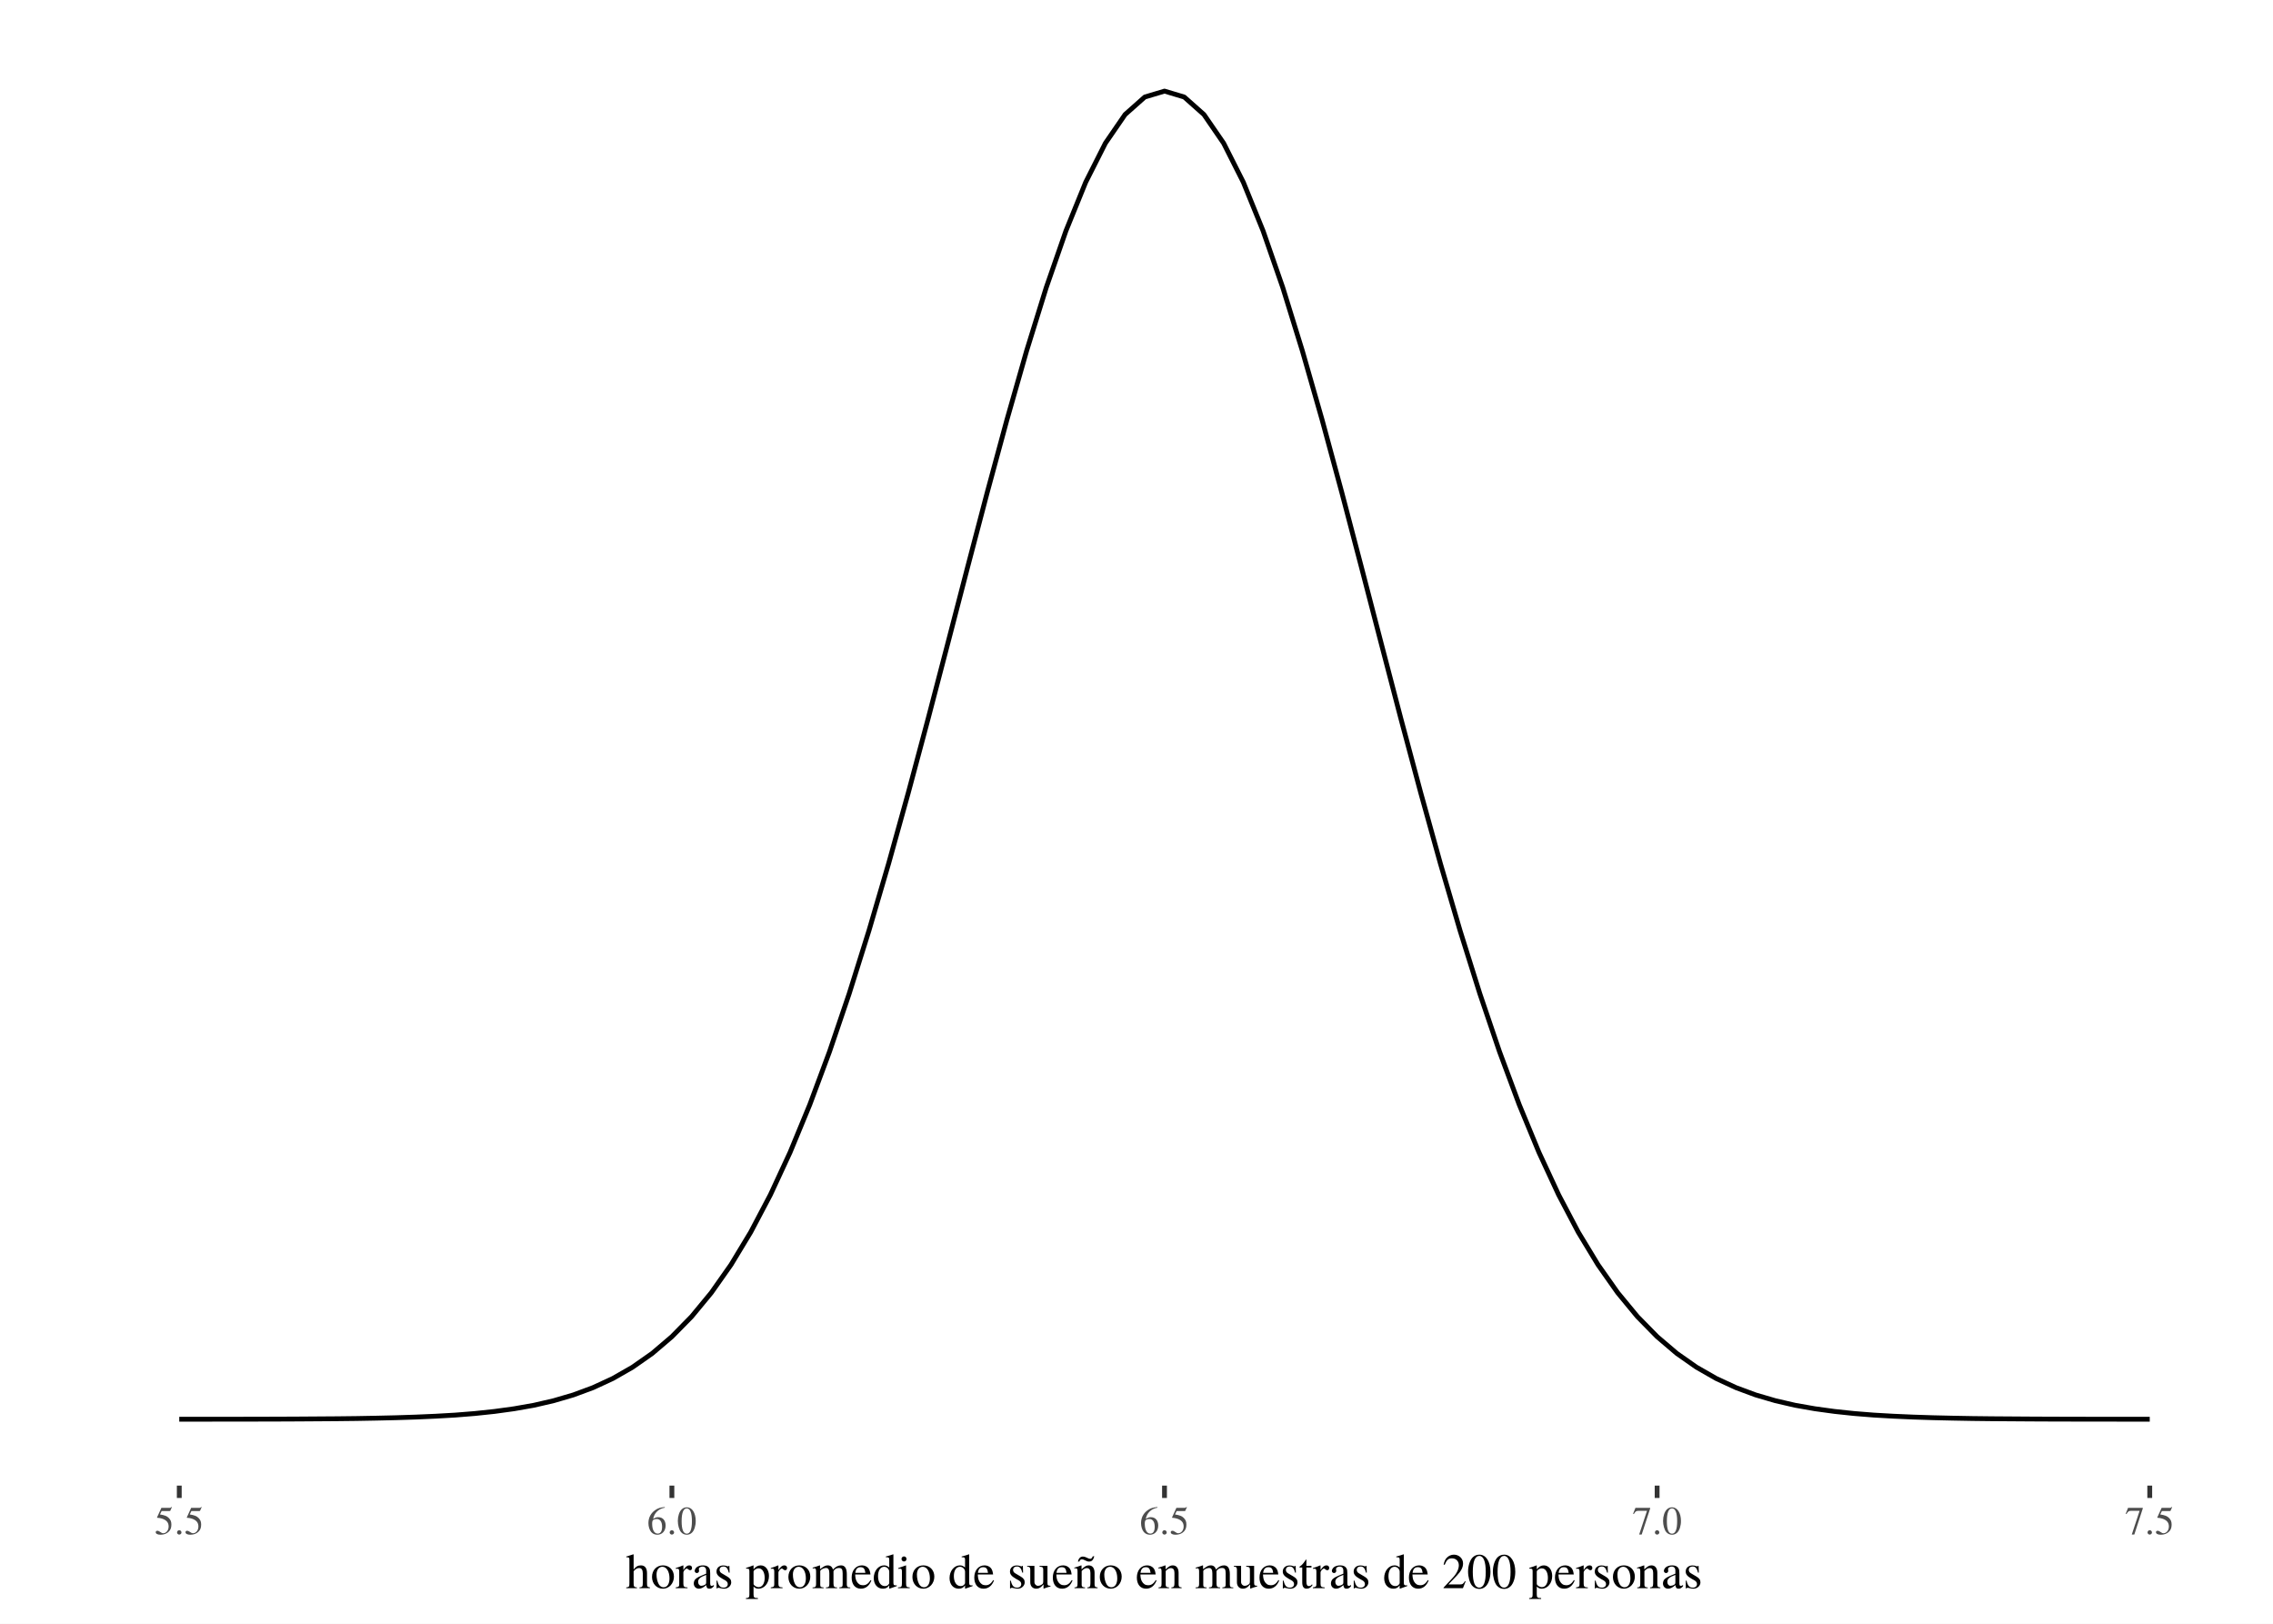
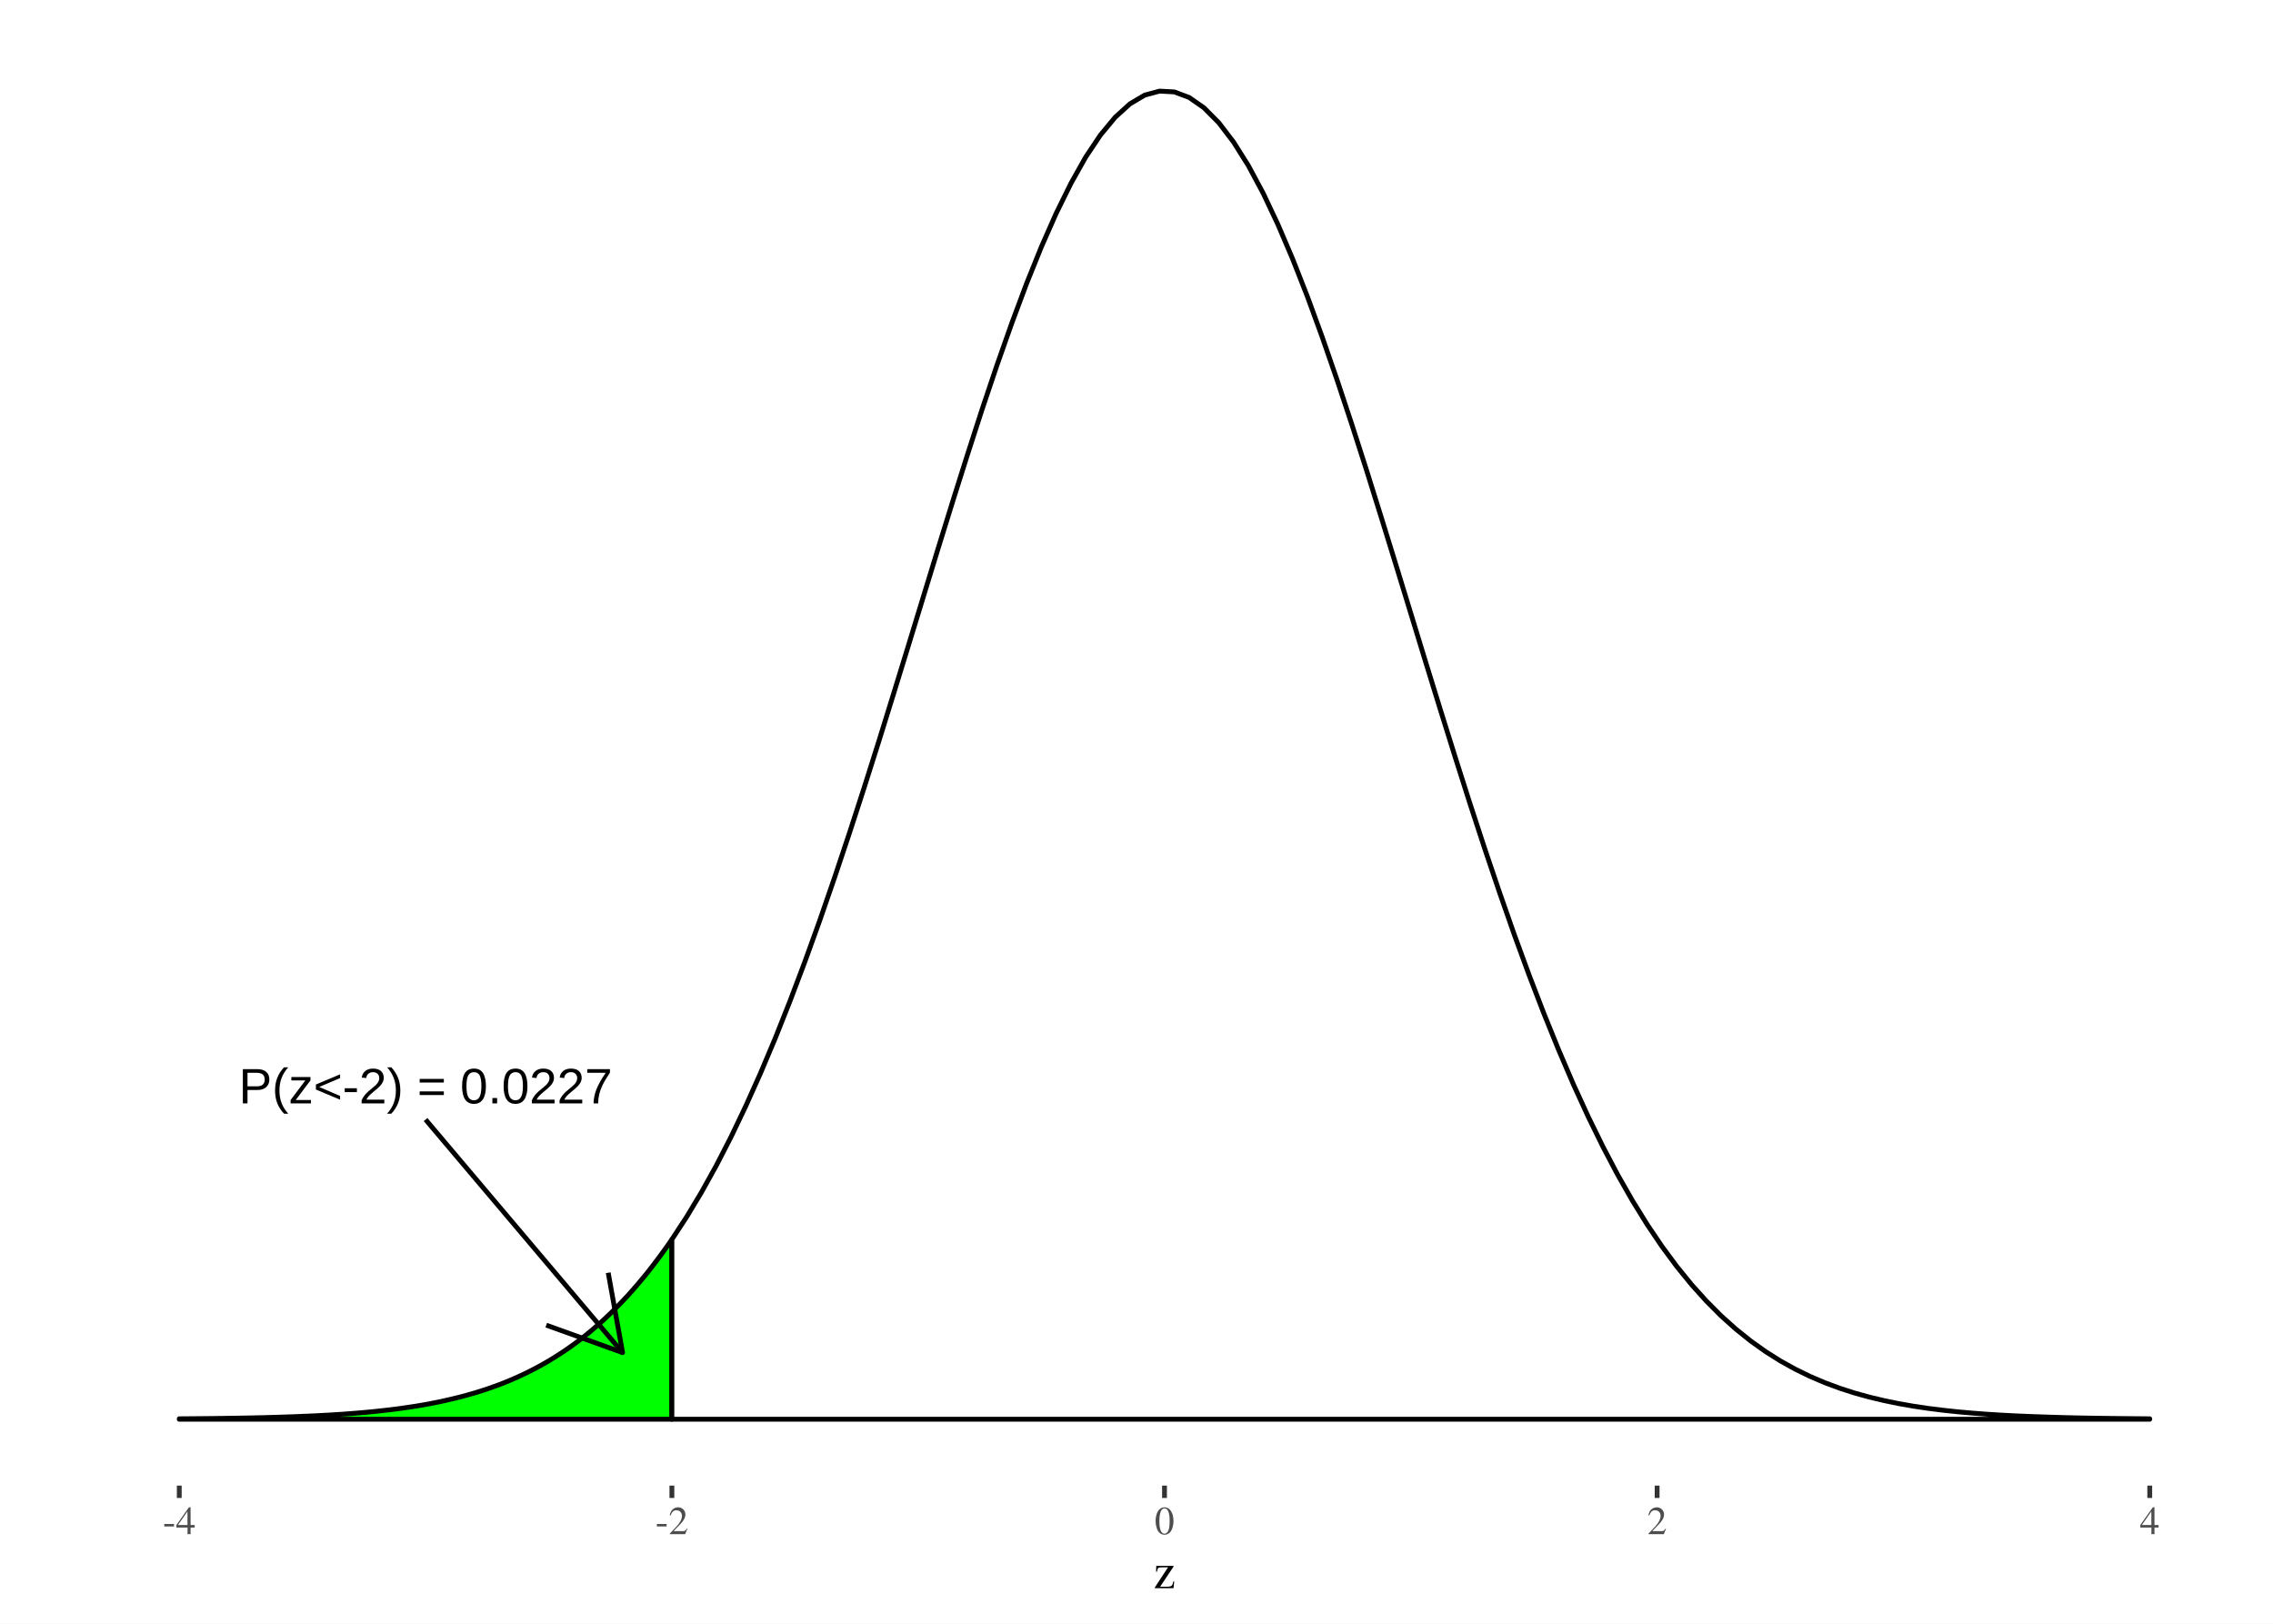
<svg xmlns="http://www.w3.org/2000/svg" viewBox="0 0 504.00 360.00">
  <defs>
    <style type="text/css">
    line, polyline, polygon, path, rect, circle {
      fill: none;
      stroke: #000000;
      stroke-linecap: round;
      stroke-linejoin: round;
      stroke-miterlimit: 10.00;
    }
  </style>
  </defs>
  <rect width="100%" height="100%" style="stroke: none; fill: #FFFFFF;" />
  <defs>
    <clipPath id="cpMTcuOTB8NDk4LjUyfDMyOS4zOHw1LjQ4">
      <rect x="17.90" y="5.48" width="480.62" height="323.90" />
    </clipPath>
  </defs>
-   <polyline points="39.75,314.66 44.11,314.66 48.48,314.65 52.85,314.65 57.22,314.64 61.59,314.63 65.96,314.61 70.33,314.58 74.70,314.55 79.07,314.50 83.44,314.42 87.81,314.32 92.18,314.18 96.55,313.99 100.92,313.74 105.28,313.39 109.65,312.93 114.02,312.33 118.39,311.56 122.76,310.55 127.13,309.27 131.50,307.65 135.87,305.63 140.24,303.13 144.61,300.07 148.98,296.35 153.35,291.90 157.72,286.61 162.09,280.40 166.45,273.19 170.82,264.90 175.19,255.48 179.56,244.90 183.93,233.16 188.30,220.28 192.67,206.34 197.04,191.44 201.41,175.72 205.78,159.40 210.15,142.68 214.52,125.86 218.89,109.22 223.26,93.10 227.62,77.83 231.99,63.74 236.36,51.17 240.73,40.41 245.10,31.75 249.47,25.39 253.84,21.51 258.21,20.20 262.58,21.51 266.95,25.39 271.32,31.75 275.69,40.41 280.06,51.17 284.43,63.74 288.79,77.83 293.16,93.10 297.53,109.22 301.90,125.86 306.27,142.68 310.64,159.40 315.01,175.72 319.38,191.44 323.75,206.34 328.12,220.28 332.49,233.16 336.86,244.90 341.23,255.48 345.60,264.90 349.96,273.19 354.33,280.40 358.70,286.61 363.07,291.90 367.44,296.35 371.81,300.07 376.18,303.13 380.55,305.63 384.92,307.65 389.29,309.27 393.66,310.55 398.03,311.56 402.40,312.33 406.77,312.93 411.13,313.39 415.50,313.74 419.87,313.99 424.24,314.18 428.61,314.32 432.98,314.42 437.35,314.50 441.72,314.55 446.09,314.58 450.46,314.61 454.83,314.63 459.20,314.64 463.57,314.65 467.94,314.65 472.30,314.66 476.67,314.66 " style="stroke-width: 1.07; stroke-linecap: butt;" clip-path="url(#cpMTcuOTB8NDk4LjUyfDMyOS4zOHw1LjQ4)" />
+   <polygon points="39.75,314.56 40.84,314.55 41.93,314.54 43.02,314.53 44.11,314.52 45.21,314.51 46.30,314.50 47.39,314.49 48.48,314.47 49.58,314.46 50.67,314.44 51.76,314.43 52.85,314.41 53.95,314.39 55.04,314.37 56.13,314.35 57.22,314.32 58.32,314.30 59.41,314.27 60.50,314.24 61.59,314.21 62.68,314.17 63.78,314.14 64.87,314.10 65.96,314.06 67.05,314.01 68.15,313.97 69.24,313.92 70.33,313.87 71.42,313.81 72.52,313.75 73.61,313.69 74.70,313.62 75.79,313.55 76.88,313.47 77.98,313.39 79.07,313.30 80.16,313.21 81.25,313.11 82.35,313.01 83.44,312.90 84.53,312.78 85.62,312.66 86.72,312.53 87.81,312.39 88.90,312.25 89.99,312.09 91.08,311.93 92.18,311.76 93.27,311.58 94.36,311.39 95.45,311.19 96.55,310.97 97.64,310.75 98.73,310.51 99.82,310.26 100.92,310.00 102.01,309.73 103.10,309.44 104.19,309.13 105.28,308.82 106.38,308.48 107.47,308.13 108.56,307.76 109.65,307.37 110.75,306.97 111.84,306.54 112.93,306.10 114.02,305.63 115.12,305.14 116.21,304.63 117.30,304.10 118.39,303.54 119.49,302.96 120.58,302.35 121.67,301.72 122.76,301.06 123.85,300.37 124.95,299.65 126.04,298.90 127.13,298.13 128.22,297.32 129.32,296.48 130.41,295.60 131.50,294.69 132.59,293.75 133.69,292.77 134.78,291.75 135.87,290.70 136.96,289.60 138.05,288.47 139.15,287.30 140.24,286.08 141.33,284.83 142.42,283.53 143.52,282.19 144.61,280.80 145.70,279.37 146.79,277.89 147.89,276.37 148.98,274.80 148.98,314.66 147.89,314.66 146.79,314.66 145.70,314.66 144.61,314.66 143.52,314.66 142.42,314.66 141.33,314.66 140.24,314.66 139.15,314.66 138.05,314.66 136.96,314.66 135.87,314.66 134.78,314.66 133.69,314.66 132.59,314.66 131.50,314.66 130.41,314.66 129.32,314.66 128.22,314.66 127.13,314.66 126.04,314.66 124.95,314.66 123.85,314.66 122.76,314.66 121.67,314.66 120.58,314.66 119.49,314.66 118.39,314.66 117.30,314.66 116.21,314.66 115.12,314.66 114.02,314.66 112.93,314.66 111.84,314.66 110.75,314.66 109.65,314.66 108.56,314.66 107.47,314.66 106.38,314.66 105.28,314.66 104.19,314.66 103.10,314.66 102.01,314.66 100.92,314.66 99.82,314.66 98.73,314.66 97.64,314.66 96.55,314.66 95.45,314.66 94.36,314.66 93.27,314.66 92.18,314.66 91.08,314.66 89.99,314.66 88.90,314.66 87.81,314.66 86.72,314.66 85.62,314.66 84.53,314.66 83.44,314.66 82.35,314.66 81.25,314.66 80.16,314.66 79.07,314.66 77.98,314.66 76.88,314.66 75.79,314.66 74.70,314.66 73.61,314.66 72.52,314.66 71.42,314.66 70.33,314.66 69.24,314.66 68.15,314.66 67.05,314.66 65.96,314.66 64.87,314.66 63.78,314.66 62.68,314.66 61.59,314.66 60.50,314.66 59.41,314.66 58.32,314.66 57.22,314.66 56.13,314.66 55.04,314.66 53.95,314.66 52.85,314.66 51.76,314.66 50.67,314.66 49.58,314.66 48.48,314.66 47.39,314.66 46.30,314.66 45.21,314.66 44.11,314.66 43.02,314.66 41.93,314.66 40.84,314.66 39.75,314.66 " style="stroke-width: 1.07; fill: #00FF00;" clip-path="url(#cpMTcuOTB8NDk4LjUyfDMyOS4zOHw1LjQ4)" />
+   <polygon points="148.98,274.80 152.25,269.80 155.53,264.35 158.81,258.45 162.09,252.07 165.36,245.23 168.64,237.91 171.92,230.13 175.19,221.89 178.47,213.21 181.75,204.12 185.02,194.65 188.30,184.84 191.58,174.73 194.86,164.37 198.13,153.83 201.41,143.17 204.69,132.45 207.96,121.77 211.24,111.19 214.52,100.80 217.79,90.68 221.07,80.94 224.35,71.64 227.62,62.88 230.90,54.75 234.18,47.32 237.46,40.66 240.73,34.84 244.01,29.93 247.29,25.98 250.56,23.02 253.84,21.08 257.12,20.20 260.39,20.38 263.67,21.61 266.95,23.89 270.23,27.19 273.50,31.47 276.78,36.68 280.06,42.79 283.33,49.71 286.61,57.39 289.89,65.74 293.16,74.68 296.44,84.14 299.72,94.02 303.00,104.23 306.27,114.70 309.55,125.32 312.83,136.03 316.10,146.73 319.38,157.36 322.66,167.85 325.93,178.13 329.21,188.15 332.49,197.85 335.76,207.20 339.04,216.15 342.32,224.68 345.60,232.77 348.87,240.40 352.15,247.56 355.43,254.25 358.70,260.47 361.98,266.22 365.26,271.52 368.53,276.37 371.81,280.80 375.09,284.83 378.37,288.47 381.64,291.75 384.92,294.69 388.20,297.32 391.47,299.65 394.75,301.72 398.03,303.54 401.30,305.14 404.58,306.54 407.86,307.76 411.13,308.82 414.41,309.73 417.69,310.51 420.97,311.19 424.24,311.76 427.52,312.25 430.80,312.66 434.07,313.01 437.35,313.30 440.63,313.55 443.90,313.75 447.18,313.92 450.46,314.06 453.74,314.17 457.01,314.27 460.29,314.35 463.57,314.41 466.84,314.46 470.12,314.50 473.40,314.53 476.67,314.56 476.67,314.66 473.40,314.66 470.12,314.66 466.84,314.66 463.57,314.66 460.29,314.66 457.01,314.66 453.74,314.66 450.46,314.66 447.18,314.66 443.90,314.66 440.63,314.66 437.35,314.66 434.07,314.66 430.80,314.66 427.52,314.66 424.24,314.66 420.97,314.66 417.69,314.66 414.41,314.66 411.13,314.66 407.86,314.66 404.58,314.66 401.30,314.66 398.03,314.66 394.75,314.66 391.47,314.66 388.20,314.66 384.92,314.66 381.64,314.66 378.37,314.66 375.09,314.66 371.81,314.66 368.53,314.66 365.26,314.66 361.98,314.66 358.70,314.66 355.43,314.66 352.15,314.66 348.87,314.66 345.60,314.66 342.32,314.66 339.04,314.66 335.76,314.66 332.49,314.66 329.21,314.66 325.93,314.66 322.66,314.66 319.38,314.66 316.10,314.66 312.83,314.66 309.55,314.66 306.27,314.66 303.00,314.66 299.72,314.66 296.44,314.66 293.16,314.66 289.89,314.66 286.61,314.66 283.33,314.66 280.06,314.66 276.78,314.66 273.50,314.66 270.23,314.66 266.95,314.66 263.67,314.66 260.39,314.66 257.12,314.66 253.84,314.66 250.56,314.66 247.29,314.66 244.01,314.66 240.73,314.66 237.46,314.66 234.18,314.66 230.90,314.66 227.62,314.66 224.35,314.66 221.07,314.66 217.79,314.66 214.52,314.66 211.24,314.66 207.96,314.66 204.69,314.66 201.41,314.66 198.13,314.66 194.86,314.66 191.58,314.66 188.30,314.66 185.02,314.66 181.75,314.66 178.47,314.66 175.19,314.66 171.92,314.66 168.64,314.66 165.36,314.66 162.09,314.66 158.81,314.66 155.53,314.66 152.25,314.66 148.98,314.66 " style="stroke-width: 1.07; fill: #FFFFFF;" clip-path="url(#cpMTcuOTB8NDk4LjUyfDMyOS4zOHw1LjQ4)" />
+   <line x1="94.36" y1="248.22" x2="138.05" y2="299.89" style="stroke-width: 1.07; stroke-linecap: butt;" clip-path="url(#cpMTcuOTB8NDk4LjUyfDMyOS4zOHw1LjQ4)" />
+   <polyline points="121.12,293.80 138.05,299.89 134.86,282.18 " style="stroke-width: 1.07; stroke-linecap: butt;" clip-path="url(#cpMTcuOTB8NDk4LjUyfDMyOS4zOHw1LjQ4)" />
+   <g clip-path="url(#cpMTcuOTB8NDk4LjUyfDMyOS4zOHw1LjQ4)">
+     <text x="52.94" y="244.63" style="font-size: 11.04px; font-family: Arimo;" textLength="82.85px" lengthAdjust="spacingAndGlyphs">P(z&lt;-2) = 0.0227</text>
+   </g>
  <defs>
    <clipPath id="cpMC4wMHw1MDQuMDB8MzYwLjAwfDAuMDA=">
      <rect x="0.00" y="0.00" width="504.00" height="360.00" />
    </clipPath>
  </defs>
  <polyline points="39.75,332.12 39.75,329.38 " style="stroke-width: 1.07; stroke: #333333; stroke-linecap: butt;" clip-path="url(#cpMC4wMHw1MDQuMDB8MzYwLjAwfDAuMDA=)" />
  <polyline points="148.98,332.12 148.98,329.38 " style="stroke-width: 1.07; stroke: #333333; stroke-linecap: butt;" clip-path="url(#cpMC4wMHw1MDQuMDB8MzYwLjAwfDAuMDA=)" />
  <polyline points="258.21,332.12 258.21,329.38 " style="stroke-width: 1.07; stroke: #333333; stroke-linecap: butt;" clip-path="url(#cpMC4wMHw1MDQuMDB8MzYwLjAwfDAuMDA=)" />
  <polyline points="367.44,332.12 367.44,329.38 " style="stroke-width: 1.07; stroke: #333333; stroke-linecap: butt;" clip-path="url(#cpMC4wMHw1MDQuMDB8MzYwLjAwfDAuMDA=)" />
  <polyline points="476.67,332.12 476.67,329.38 " style="stroke-width: 1.07; stroke: #333333; stroke-linecap: butt;" clip-path="url(#cpMC4wMHw1MDQuMDB8MzYwLjAwfDAuMDA=)" />
  <g clip-path="url(#cpMC4wMHw1MDQuMDB8MzYwLjAwfDAuMDA=)">
-     <text x="34.25" y="340.14" style="font-size: 8.80px; fill: #4D4D4D; font-family: TeX Gyre Termes;" textLength="11.00px" lengthAdjust="spacingAndGlyphs">5.5</text>
+     <text x="36.08" y="340.14" style="font-size: 8.80px; fill: #4D4D4D; font-family: TeX Gyre Termes;" textLength="7.33px" lengthAdjust="spacingAndGlyphs">-4</text>
  </g>
  <g clip-path="url(#cpMC4wMHw1MDQuMDB8MzYwLjAwfDAuMDA=)">
-     <text x="143.48" y="340.14" style="font-size: 8.80px; fill: #4D4D4D; font-family: TeX Gyre Termes;" textLength="11.00px" lengthAdjust="spacingAndGlyphs">6.0</text>
+     <text x="145.31" y="340.14" style="font-size: 8.80px; fill: #4D4D4D; font-family: TeX Gyre Termes;" textLength="7.33px" lengthAdjust="spacingAndGlyphs">-2</text>
  </g>
  <g clip-path="url(#cpMC4wMHw1MDQuMDB8MzYwLjAwfDAuMDA=)">
-     <text x="252.71" y="340.14" style="font-size: 8.80px; fill: #4D4D4D; font-family: TeX Gyre Termes;" textLength="11.00px" lengthAdjust="spacingAndGlyphs">6.5</text>
+     <text x="256.01" y="340.14" style="font-size: 8.80px; fill: #4D4D4D; font-family: TeX Gyre Termes;" textLength="4.40px" lengthAdjust="spacingAndGlyphs">0</text>
  </g>
  <g clip-path="url(#cpMC4wMHw1MDQuMDB8MzYwLjAwfDAuMDA=)">
-     <text x="361.94" y="340.14" style="font-size: 8.80px; fill: #4D4D4D; font-family: TeX Gyre Termes;" textLength="11.00px" lengthAdjust="spacingAndGlyphs">7.0</text>
+     <text x="365.24" y="340.14" style="font-size: 8.80px; fill: #4D4D4D; font-family: TeX Gyre Termes;" textLength="4.40px" lengthAdjust="spacingAndGlyphs">2</text>
  </g>
  <g clip-path="url(#cpMC4wMHw1MDQuMDB8MzYwLjAwfDAuMDA=)">
-     <text x="471.17" y="340.14" style="font-size: 8.80px; fill: #4D4D4D; font-family: TeX Gyre Termes;" textLength="11.00px" lengthAdjust="spacingAndGlyphs">7.5</text>
+     <text x="474.47" y="340.14" style="font-size: 8.80px; fill: #4D4D4D; font-family: TeX Gyre Termes;" textLength="4.40px" lengthAdjust="spacingAndGlyphs">4</text>
  </g>
  <g clip-path="url(#cpMC4wMHw1MDQuMDB8MzYwLjAwfDAuMDA=)">
-     <text x="138.76" y="352.12" style="font-size: 11.00px; font-family: TeX Gyre Termes;" textLength="238.90px" lengthAdjust="spacingAndGlyphs">horas promedio de sueño en muestras de 200 personas</text>
+     <text x="255.77" y="352.12" style="font-size: 11.00px; font-family: TeX Gyre Termes;" textLength="4.88px" lengthAdjust="spacingAndGlyphs">z</text>
  </g>
</svg>
